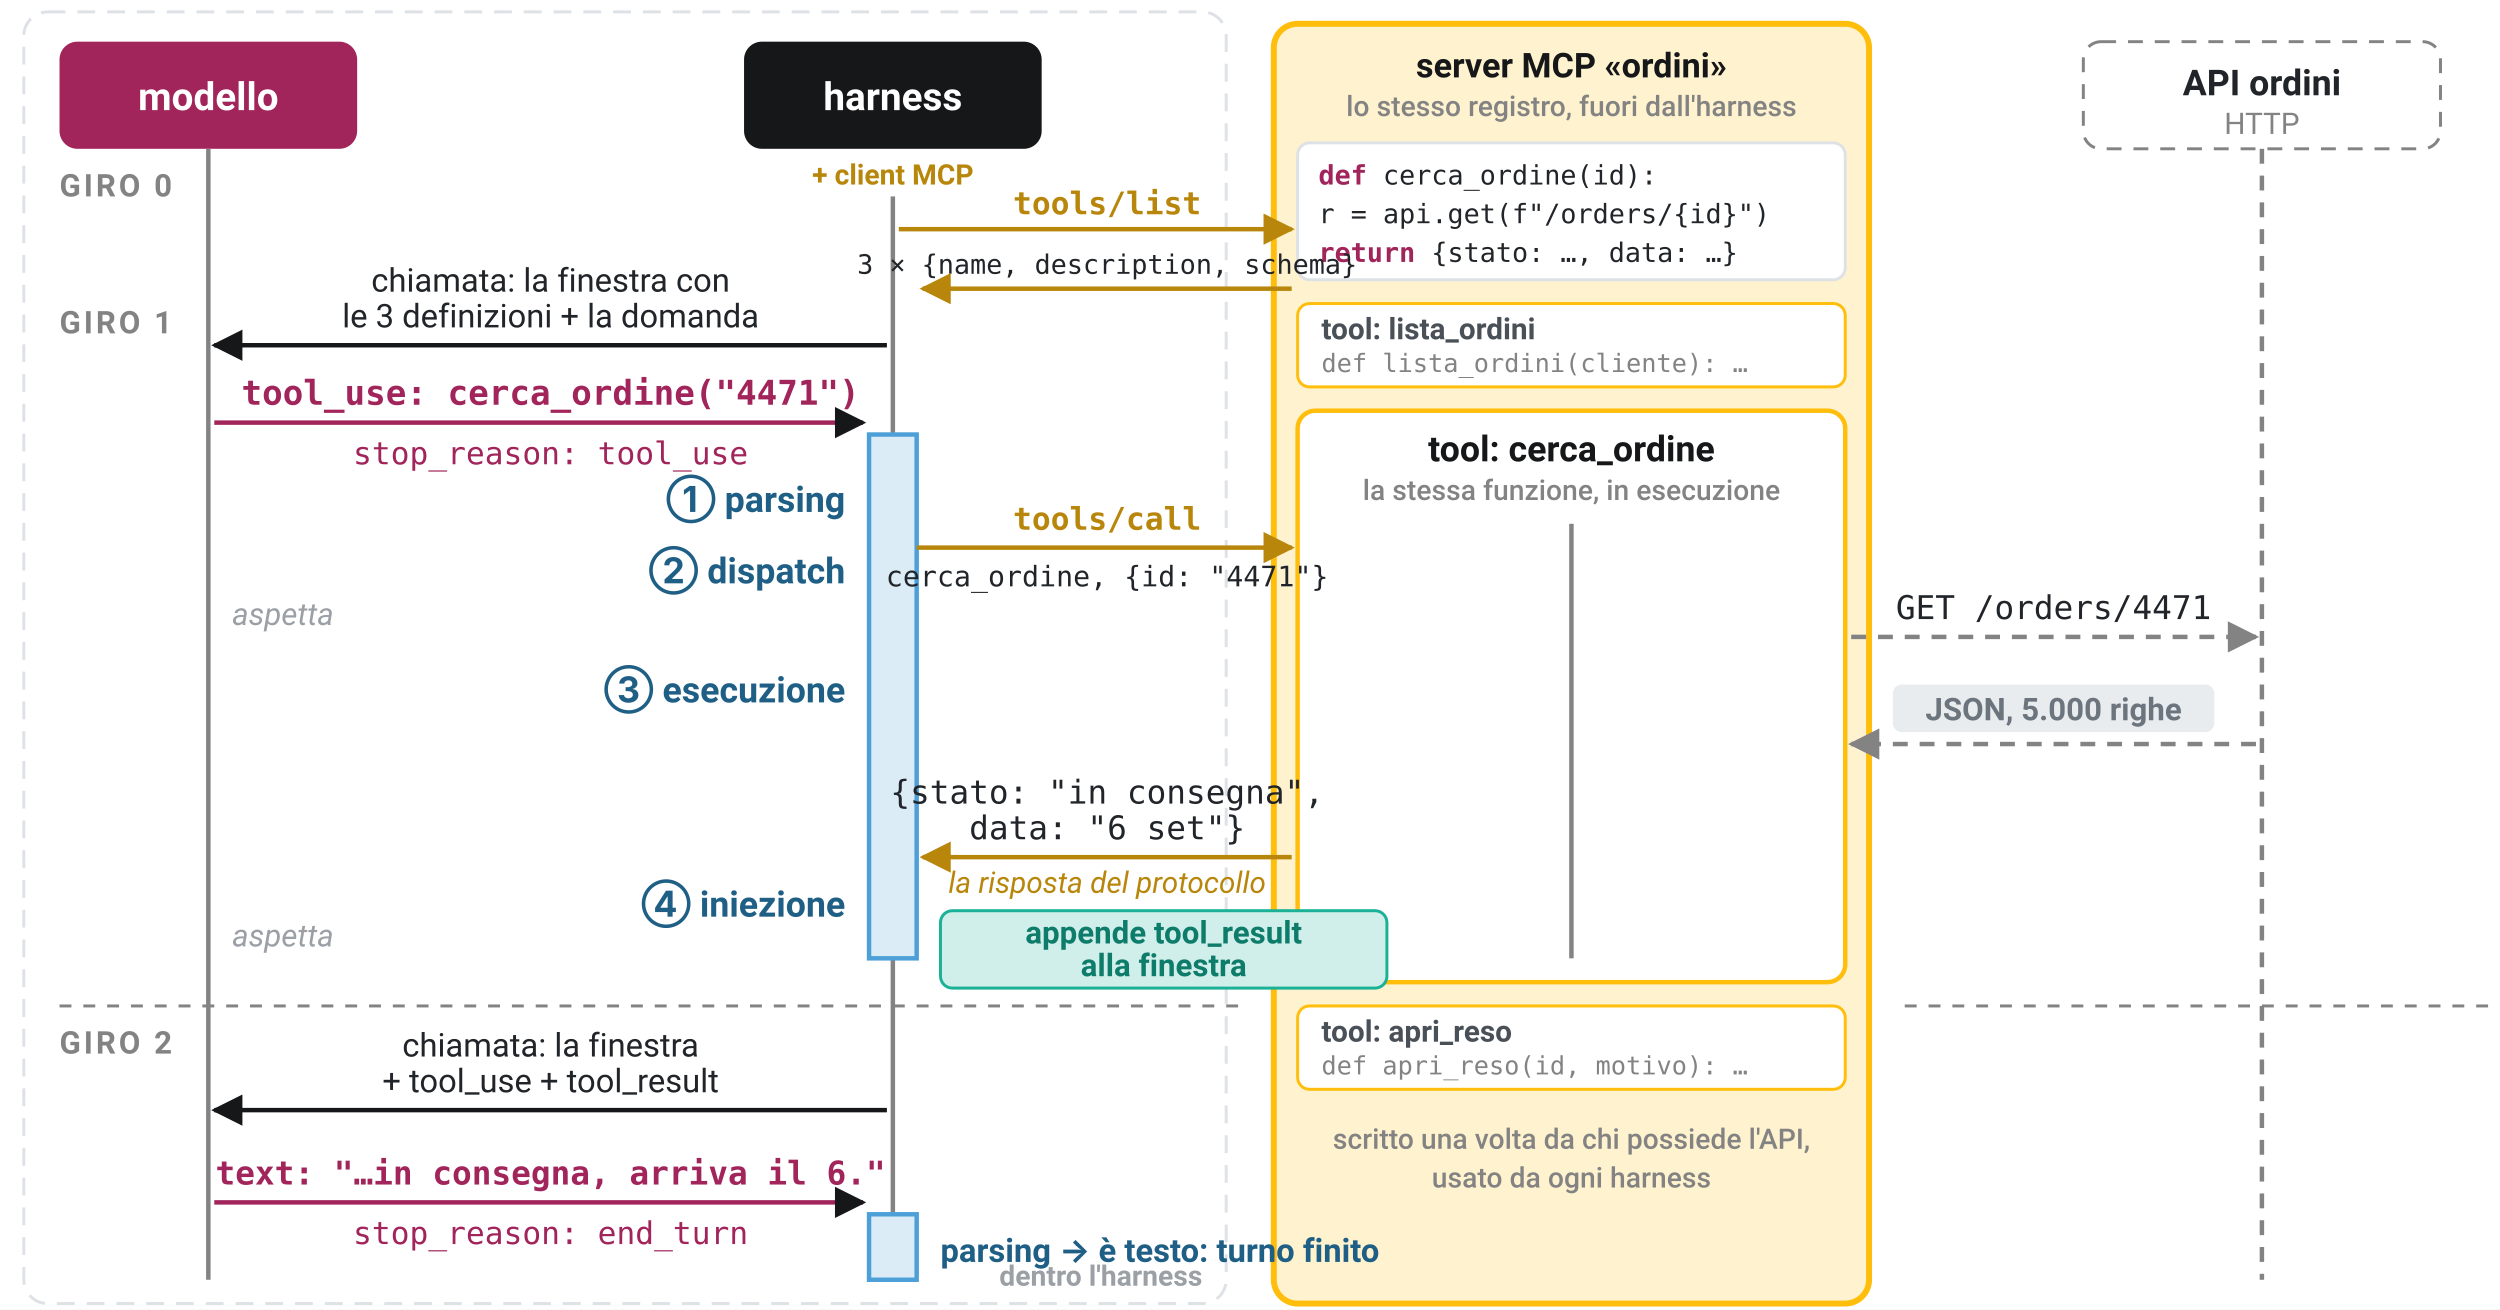
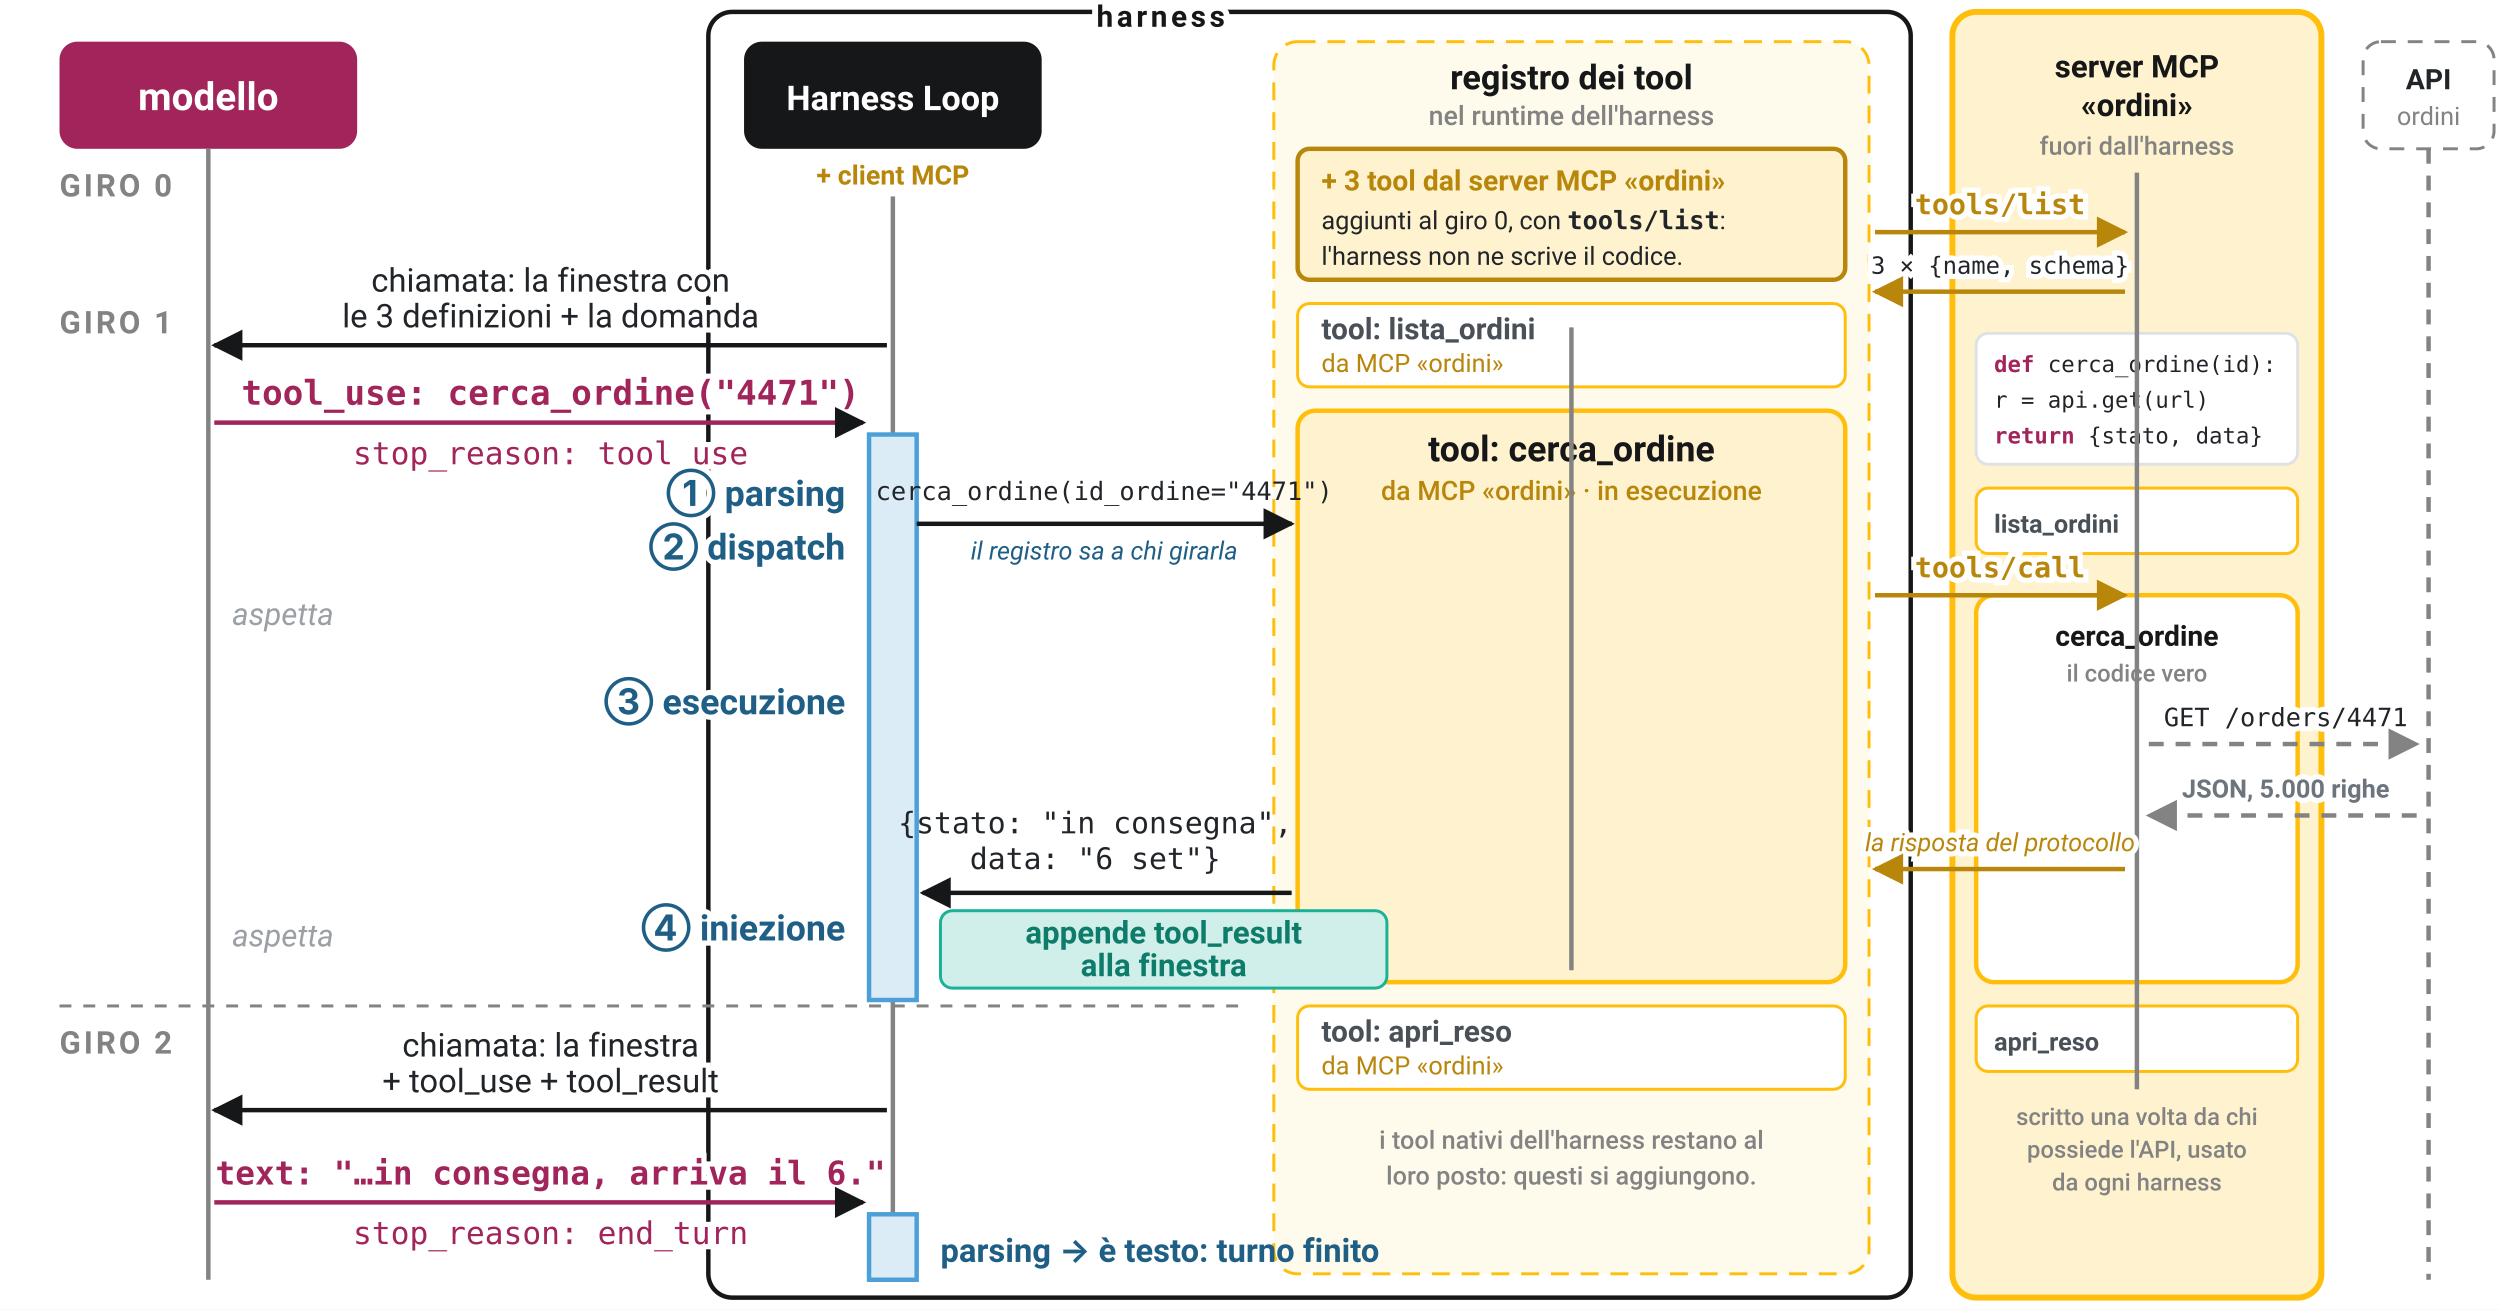
<svg xmlns="http://www.w3.org/2000/svg" viewBox="0 0 840 440" width="840" height="440" role="img" font-family="Poppins, system-ui, -apple-system, 'Segoe UI', Roboto, sans-serif">
  <defs>
    <marker id="a" viewBox="0 0 10 10" refX="9" refY="5" markerWidth="7" markerHeight="7" orient="auto-start-reverse">
      <path d="M0 0 L10 5 L0 10 z" fill="#161719" />
    </marker>
    <marker id="ag" viewBox="0 0 10 10" refX="9" refY="5" markerWidth="7" markerHeight="7" orient="auto-start-reverse">
      <path d="M0 0 L10 5 L0 10 z" fill="#838383" />
    </marker>
    <marker id="am" viewBox="0 0 10 10" refX="9" refY="5" markerWidth="7" markerHeight="7" orient="auto-start-reverse">
      <path d="M0 0 L10 5 L0 10 z" fill="#b8860b" />
    </marker>
  </defs>
  <rect x="0" y="0" width="840" height="440" fill="#ffffff" />
-   <rect x="8" y="4" width="404" height="434" rx="8" fill="none" stroke="#dee2e6" stroke-dasharray="6 4" />
-   <text x="404" y="432" text-anchor="end" font-size="9.5" font-weight="600" fill="#9aa0a6">dentro l'harness</text>
-   <rect x="428" y="8" width="200" height="430" rx="8" fill="#fff2ce" stroke="#ffbe0b" stroke-width="2" />
-   <text x="528" y="26" text-anchor="middle" font-size="11.5" font-weight="700" fill="#161719">server MCP «ordini»</text>
-   <text x="528" y="39" text-anchor="middle" font-size="9.5" font-weight="500" fill="#838383">lo stesso registro, fuori dall'harness</text>
-   <rect x="436" y="48" width="184" height="46" rx="4" fill="#ffffff" stroke="#dee2e6" />
-   <g font-family="'SFMono-Regular', Menlo, Monaco, Consolas, monospace" font-size="9" fill="#212529">
-     <text x="443" y="62">
-       <tspan fill="#a1245a" font-weight="700">def</tspan> cerca_ordine(id):</text>
-     <text x="443" y="75">  r = api.get(f"/orders/{id}")</text>
-     <text x="443" y="88">
-       <tspan fill="#a1245a" font-weight="700">return</tspan> {stato: …, data: …}</text>
-   </g>
+   <rect x="238" y="4" width="404" height="432" rx="8" fill="none" stroke="#161719" stroke-width="1.5" />
+   <text x="390" y="9" text-anchor="middle" font-size="10" font-weight="700" letter-spacing="1.2" fill="#161719" stroke="#ffffff" stroke-width="4" paint-order="stroke">harness</text>
+   <rect x="428" y="14" width="200" height="414" rx="8" fill="#fffbec" stroke="#ffbe0b" stroke-dasharray="6 4" />
+   <text x="528" y="30" text-anchor="middle" font-size="11.5" font-weight="700" fill="#161719">registro dei tool</text>
+   <text x="528" y="42" text-anchor="middle" font-size="9" font-weight="500" fill="#838383">nel runtime dell'harness</text>
+   <rect x="436" y="50" width="184" height="44" rx="4" fill="#fff2ce" stroke="#b8860b" stroke-width="1.5" />
+   <text x="444" y="64" font-size="9.5" font-weight="700" fill="#b8860b">+ 3 tool dal server MCP «ordini»</text>
+   <text x="444" y="77" font-size="8.5" fill="#212529">aggiunti al giro 0, con <tspan font-family="'SFMono-Regular', Menlo, Monaco, Consolas, monospace" font-weight="600">tools/list</tspan>:</text>
+   <text x="444" y="89" font-size="8.5" fill="#212529">l'harness non ne scrive il codice.</text>
  <rect x="436" y="102" width="184" height="28" rx="4" fill="#ffffff" stroke="#ffbe0b" />
  <text x="444" y="114" font-size="10" font-weight="700" fill="#495057">tool: lista_ordini</text>
-   <text x="444" y="125" font-family="'SFMono-Regular', Menlo, Monaco, Consolas, monospace" font-size="8.5" fill="#838383">def lista_ordini(cliente): …</text>
-   <rect x="436" y="138" width="184" height="192" rx="6" fill="#ffffff" stroke="#ffbe0b" stroke-width="1.5" />
+   <text x="444" y="125" font-size="8.5" fill="#b8860b">da MCP «ordini»</text>
+   <rect x="436" y="138" width="184" height="192" rx="6" fill="#fff2ce" stroke="#ffbe0b" stroke-width="1.5" />
  <text x="528" y="155" text-anchor="middle" font-size="12" font-weight="700" fill="#161719">tool: cerca_ordine</text>
-   <text x="528" y="168" text-anchor="middle" font-size="9.5" font-weight="500" fill="#838383">la stessa funzione, in esecuzione</text>
+   <text x="528" y="168" text-anchor="middle" font-size="9" font-weight="500" fill="#b8860b">da MCP «ordini» · in esecuzione</text>
  <rect x="436" y="338" width="184" height="28" rx="4" fill="#ffffff" stroke="#ffbe0b" />
  <text x="444" y="350" font-size="10" font-weight="700" fill="#495057">tool: apri_reso</text>
-   <text x="444" y="361" font-family="'SFMono-Regular', Menlo, Monaco, Consolas, monospace" font-size="8.5" fill="#838383">def apri_reso(id, motivo): …</text>
-   <g font-size="9.5" font-weight="500" fill="#838383" text-anchor="middle">
-     <text x="528" y="386">scritto una volta da chi possiede l'API,</text>
-     <text x="528" y="399">usato da ogni harness</text>
+   <text x="444" y="361" font-size="8.5" fill="#b8860b">da MCP «ordini»</text>
+   <g font-size="8.5" font-weight="500" fill="#838383" text-anchor="middle">
+     <text x="528" y="386">i tool nativi dell'harness restano al</text>
+     <text x="528" y="398">loro posto: questi si aggiungono.</text>
+   </g>
+   <rect x="656" y="4" width="124" height="432" rx="8" fill="#fff2ce" stroke="#ffbe0b" stroke-width="2" />
+   <text x="718" y="26" text-anchor="middle" font-size="10.5" font-weight="700" fill="#161719">server MCP</text>
+   <text x="718" y="39" text-anchor="middle" font-size="10.5" font-weight="700" fill="#161719">«ordini»</text>
+   <text x="718" y="52" text-anchor="middle" font-size="8.5" font-weight="500" fill="#838383">fuori dall'harness</text>
+   <rect x="664" y="112" width="108" height="44" rx="4" fill="#ffffff" stroke="#dee2e6" />
+   <g font-family="'SFMono-Regular', Menlo, Monaco, Consolas, monospace" font-size="7.5" fill="#212529">
+     <text x="670" y="125">
+       <tspan fill="#a1245a" font-weight="700">def</tspan> cerca_ordine(id):</text>
+     <text x="670" y="137">  r = api.get(url)</text>
+     <text x="670" y="149">
+       <tspan fill="#a1245a" font-weight="700">return</tspan> {stato, data}</text>
+   </g>
+   <rect x="664" y="164" width="108" height="22" rx="4" fill="#ffffff" stroke="#ffbe0b" />
+   <text x="670" y="179" font-size="8.5" font-weight="700" fill="#495057">lista_ordini</text>
+   <rect x="664" y="200" width="108" height="130" rx="6" fill="#ffffff" stroke="#ffbe0b" stroke-width="1.5" />
+   <text x="718" y="217" text-anchor="middle" font-size="9.5" font-weight="700" fill="#161719">cerca_ordine</text>
+   <text x="718" y="229" text-anchor="middle" font-size="8" font-weight="500" fill="#838383">il codice vero</text>
+   <rect x="664" y="338" width="108" height="22" rx="4" fill="#ffffff" stroke="#ffbe0b" />
+   <text x="670" y="353" font-size="8.5" font-weight="700" fill="#495057">apri_reso</text>
+   <g font-size="8" font-weight="500" fill="#838383" text-anchor="middle">
+     <text x="718" y="378">scritto una volta da chi</text>
+     <text x="718" y="389">possiede l'API, usato</text>
+     <text x="718" y="400">da ogni harness</text>
  </g>
  <rect x="20" y="14" width="100" height="36" rx="6" fill="#a1245a" />
  <text x="70" y="37" text-anchor="middle" font-size="13" font-weight="700" fill="#ffffff">modello</text>
  <rect x="250" y="14" width="100" height="36" rx="6" fill="#161719" />
-   <text x="300" y="37" text-anchor="middle" font-size="13" font-weight="700" fill="#ffffff">harness</text>
-   <text x="300" y="62" text-anchor="middle" font-size="9.5" font-weight="600" fill="#b8860b">+ client MCP</text>
-   <rect x="700" y="14" width="120" height="36" rx="6" fill="#ffffff" stroke="#838383" stroke-dasharray="5 4" />
-   <text x="760" y="32" text-anchor="middle" font-size="12" font-weight="600" fill="#212529">API ordini</text>
-   <text x="760" y="45" text-anchor="middle" font-size="10" fill="#838383">HTTP</text>
+   <text x="300" y="37" text-anchor="middle" font-size="11.5" font-weight="700" fill="#ffffff">Harness Loop</text>
+   <text x="300" y="62" text-anchor="middle" font-size="9" font-weight="600" fill="#b8860b">+ client MCP</text>
+   <rect x="794" y="14" width="44" height="36" rx="6" fill="#ffffff" stroke="#838383" stroke-dasharray="5 4" />
+   <text x="816" y="30" text-anchor="middle" font-size="9.5" font-weight="600" fill="#212529">API</text>
+   <text x="816" y="42" text-anchor="middle" font-size="8.5" fill="#838383">ordini</text>
  <g stroke="#838383" stroke-width="1.5">
    <line x1="70" y1="50" x2="70" y2="430" />
    <line x1="300" y1="66" x2="300" y2="430" />
-     <line x1="528" y1="176" x2="528" y2="322" />
-     <line x1="760" y1="50" x2="760" y2="430" stroke-dasharray="5 4" />
+     <line x1="528" y1="110" x2="528" y2="326" />
+     <line x1="718" y1="58" x2="718" y2="366" />
+     <line x1="816" y1="50" x2="816" y2="430" stroke-dasharray="5 4" />
  </g>
  <g font-size="10.5" font-style="italic" fill="#9aa0a6">
    <text x="78" y="210">aspetta</text>
    <text x="78" y="318">aspetta</text>
  </g>
  <text x="20" y="66" font-size="10.5" font-weight="700" letter-spacing="1" fill="#838383">GIRO 0</text>
-   <text x="372" y="72" text-anchor="middle" font-family="'SFMono-Regular', Menlo, Monaco, Consolas, monospace" font-size="10.5" font-weight="700" fill="#b8860b">tools/list</text>
-   <line x1="302" y1="77" x2="434" y2="77" stroke="#b8860b" stroke-width="1.5" marker-end="url(#am)" />
-   <text x="372" y="92" text-anchor="middle" font-family="'SFMono-Regular', Menlo, Monaco, Consolas, monospace" font-size="9" fill="#212529">3 × {name, description, schema}</text>
-   <line x1="434" y1="97" x2="310" y2="97" stroke="#b8860b" stroke-width="1.5" marker-end="url(#am)" />
+   <text x="672" y="72" text-anchor="middle" font-family="'SFMono-Regular', Menlo, Monaco, Consolas, monospace" font-size="9.5" font-weight="700" fill="#b8860b" stroke="#ffffff" stroke-width="3.5" paint-order="stroke">tools/list</text>
+   <line x1="630" y1="78" x2="714" y2="78" stroke="#b8860b" stroke-width="1.5" marker-end="url(#am)" />
+   <text x="672" y="92" text-anchor="middle" font-family="'SFMono-Regular', Menlo, Monaco, Consolas, monospace" font-size="8" fill="#212529" stroke="#ffffff" stroke-width="3.5" paint-order="stroke">3 × {name, schema}</text>
+   <line x1="714" y1="98" x2="630" y2="98" stroke="#b8860b" stroke-width="1.5" marker-end="url(#am)" />
  <text x="20" y="112" font-size="10.5" font-weight="700" letter-spacing="1" fill="#838383">GIRO 1</text>
-   <g font-size="11" fill="#212529" text-anchor="middle">
+   <g font-size="11" fill="#212529" text-anchor="middle" stroke="#ffffff" stroke-width="3.5" paint-order="stroke">
    <text x="185" y="98">chiamata: la finestra con</text>
    <text x="185" y="110">le 3 definizioni + la domanda</text>
  </g>
  <line x1="298" y1="116" x2="72" y2="116" stroke="#161719" stroke-width="1.5" marker-end="url(#a)" />
-   <text x="185" y="136" text-anchor="middle" font-family="'SFMono-Regular', Menlo, Monaco, Consolas, monospace" font-size="11.5" font-weight="600" fill="#a1245a">tool_use: cerca_ordine("4471")</text>
+   <text x="185" y="136" text-anchor="middle" font-family="'SFMono-Regular', Menlo, Monaco, Consolas, monospace" font-size="11.5" font-weight="600" fill="#a1245a" stroke="#ffffff" stroke-width="3.5" paint-order="stroke">tool_use: cerca_ordine("4471")</text>
  <line x1="72" y1="142" x2="290" y2="142" stroke="#a1245a" stroke-width="1.5" marker-end="url(#a)" />
-   <text x="185" y="156" text-anchor="middle" font-family="'SFMono-Regular', Menlo, Monaco, Consolas, monospace" font-size="10.5" fill="#a1245a">stop_reason: tool_use</text>
-   <rect x="292" y="146" width="16" height="176" fill="#dbecf7" stroke="#4da0d7" stroke-width="1.5" />
-   <g font-size="12" font-weight="700" fill="#1f5f86" text-anchor="end">
-     <text x="284" y="172">① parsing</text>
-     <text x="284" y="196">② dispatch</text>
-     <text x="284" y="236">③ esecuzione</text>
-     <text x="284" y="308">④ iniezione</text>
+   <text x="185" y="156" text-anchor="middle" font-family="'SFMono-Regular', Menlo, Monaco, Consolas, monospace" font-size="10.5" fill="#a1245a" stroke="#ffffff" stroke-width="3.5" paint-order="stroke">stop_reason: tool_use</text>
+   <rect x="292" y="146" width="16" height="190" fill="#dbecf7" stroke="#4da0d7" stroke-width="1.5" />
+   <g font-size="12" font-weight="700" fill="#1f5f86" text-anchor="end" stroke="#ffffff" stroke-width="3.5" paint-order="stroke">
+     <text x="284" y="170">① parsing</text>
+     <text x="284" y="188">② dispatch</text>
+     <text x="284" y="240">③ esecuzione</text>
+     <text x="284" y="316">④ iniezione</text>
  </g>
-   <text x="372" y="178" text-anchor="middle" font-family="'SFMono-Regular', Menlo, Monaco, Consolas, monospace" font-size="10.5" font-weight="700" fill="#b8860b">tools/call</text>
-   <line x1="308" y1="184" x2="434" y2="184" stroke="#b8860b" stroke-width="1.5" marker-end="url(#am)" />
-   <text x="372" y="197" text-anchor="middle" font-family="'SFMono-Regular', Menlo, Monaco, Consolas, monospace" font-size="9.5" fill="#212529">cerca_ordine, {id: "4471"}</text>
-   <text x="690" y="208" text-anchor="middle" font-family="'SFMono-Regular', Menlo, Monaco, Consolas, monospace" font-size="11" fill="#212529">GET /orders/4471</text>
-   <line x1="622" y1="214" x2="758" y2="214" stroke="#838383" stroke-width="1.5" stroke-dasharray="5 4" marker-end="url(#ag)" />
-   <rect x="636" y="230" width="108" height="16" rx="3" fill="#e9ecef" />
-   <text x="690" y="242" text-anchor="middle" font-size="10.5" font-weight="600" fill="#6c757d">JSON, 5.000 righe</text>
-   <line x1="758" y1="250" x2="622" y2="250" stroke="#838383" stroke-width="1.5" stroke-dasharray="5 4" marker-end="url(#ag)" />
-   <g font-family="'SFMono-Regular', Menlo, Monaco, Consolas, monospace" font-size="11" fill="#212529" text-anchor="middle">
-     <text x="372" y="270">{stato: "in consegna",</text>
-     <text x="372" y="282">data: "6 set"}</text>
+   <text x="371" y="168" text-anchor="middle" font-family="'SFMono-Regular', Menlo, Monaco, Consolas, monospace" font-size="8.5" fill="#212529">cerca_ordine(id_ordine="4471")</text>
+   <line x1="308" y1="176" x2="434" y2="176" stroke="#161719" stroke-width="1.5" marker-end="url(#a)" />
+   <text x="371" y="188" text-anchor="middle" font-size="8.5" font-style="italic" fill="#1f5f86">il registro sa a chi girarla</text>
+   <text x="672" y="194" text-anchor="middle" font-family="'SFMono-Regular', Menlo, Monaco, Consolas, monospace" font-size="9.5" font-weight="700" fill="#b8860b" stroke="#ffffff" stroke-width="3.5" paint-order="stroke">tools/call</text>
+   <line x1="630" y1="200" x2="714" y2="200" stroke="#b8860b" stroke-width="1.5" marker-end="url(#am)" />
+   <text x="768" y="244" text-anchor="middle" font-family="'SFMono-Regular', Menlo, Monaco, Consolas, monospace" font-size="8.5" fill="#212529" stroke="#ffffff" stroke-width="3.5" paint-order="stroke">GET /orders/4471</text>
+   <line x1="722" y1="250" x2="812" y2="250" stroke="#838383" stroke-width="1.5" stroke-dasharray="5 4" marker-end="url(#ag)" />
+   <text x="768" y="268" text-anchor="middle" font-size="8.5" font-weight="600" fill="#6c757d" stroke="#ffffff" stroke-width="3.5" paint-order="stroke">JSON, 5.000 righe</text>
+   <line x1="812" y1="274" x2="722" y2="274" stroke="#838383" stroke-width="1.5" stroke-dasharray="5 4" marker-end="url(#ag)" />
+   <text x="672" y="286" text-anchor="middle" font-size="8.5" font-style="italic" fill="#b8860b" stroke="#ffffff" stroke-width="3.5" paint-order="stroke">la risposta del protocollo</text>
+   <line x1="714" y1="292" x2="630" y2="292" stroke="#b8860b" stroke-width="1.5" marker-end="url(#am)" />
+   <g font-family="'SFMono-Regular', Menlo, Monaco, Consolas, monospace" font-size="10" fill="#212529" text-anchor="middle">
+     <text x="368" y="280">{stato: "in consegna",</text>
+     <text x="368" y="292">data: "6 set"}</text>
  </g>
-   <line x1="434" y1="288" x2="310" y2="288" stroke="#b8860b" stroke-width="1.5" marker-end="url(#am)" />
-   <text x="372" y="300" text-anchor="middle" font-size="10" font-style="italic" fill="#b8860b">la risposta del protocollo</text>
+   <line x1="434" y1="300" x2="310" y2="300" stroke="#161719" stroke-width="1.5" marker-end="url(#a)" />
  <rect x="316" y="306" width="150" height="26" rx="4" fill="#d1efea" stroke="#1ab197" />
  <text x="391" y="317" text-anchor="middle" font-size="10.5" font-weight="600" fill="#0e7c6a">appende tool_result</text>
  <text x="391" y="328" text-anchor="middle" font-size="10.5" font-weight="600" fill="#0e7c6a">alla finestra</text>
  <line x1="20" y1="338" x2="420" y2="338" stroke="#838383" stroke-width="1" stroke-dasharray="4 4" />
-   <line x1="640" y1="338" x2="840" y2="338" stroke="#838383" stroke-width="1" stroke-dasharray="4 4" />
  <text x="20" y="354" font-size="10.5" font-weight="700" letter-spacing="1" fill="#838383">GIRO 2</text>
-   <g font-size="11" fill="#212529" text-anchor="middle">
+   <g font-size="11" fill="#212529" text-anchor="middle" stroke="#ffffff" stroke-width="3.5" paint-order="stroke">
    <text x="185" y="355">chiamata: la finestra</text>
    <text x="185" y="367">+ tool_use + tool_result</text>
  </g>
  <line x1="298" y1="373" x2="72" y2="373" stroke="#161719" stroke-width="1.5" marker-end="url(#a)" />
-   <text x="185" y="398" text-anchor="middle" font-family="'SFMono-Regular', Menlo, Monaco, Consolas, monospace" font-size="11" font-weight="600" fill="#a1245a">text: "…in consegna, arriva il 6."</text>
+   <text x="185" y="398" text-anchor="middle" font-family="'SFMono-Regular', Menlo, Monaco, Consolas, monospace" font-size="11" font-weight="600" fill="#a1245a" stroke="#ffffff" stroke-width="3.5" paint-order="stroke">text: "…in consegna, arriva il 6."</text>
  <line x1="72" y1="404" x2="290" y2="404" stroke="#a1245a" stroke-width="1.5" marker-end="url(#a)" />
-   <text x="185" y="418" text-anchor="middle" font-family="'SFMono-Regular', Menlo, Monaco, Consolas, monospace" font-size="10.5" fill="#a1245a">stop_reason: end_turn</text>
+   <text x="185" y="418" text-anchor="middle" font-family="'SFMono-Regular', Menlo, Monaco, Consolas, monospace" font-size="10.5" fill="#a1245a" stroke="#ffffff" stroke-width="3.5" paint-order="stroke">stop_reason: end_turn</text>
  <rect x="292" y="408" width="16" height="22" fill="#dbecf7" stroke="#4da0d7" stroke-width="1.5" />
  <text x="316" y="424" font-size="11" font-weight="700" fill="#1f5f86">parsing → è testo: turno finito</text>
</svg>
